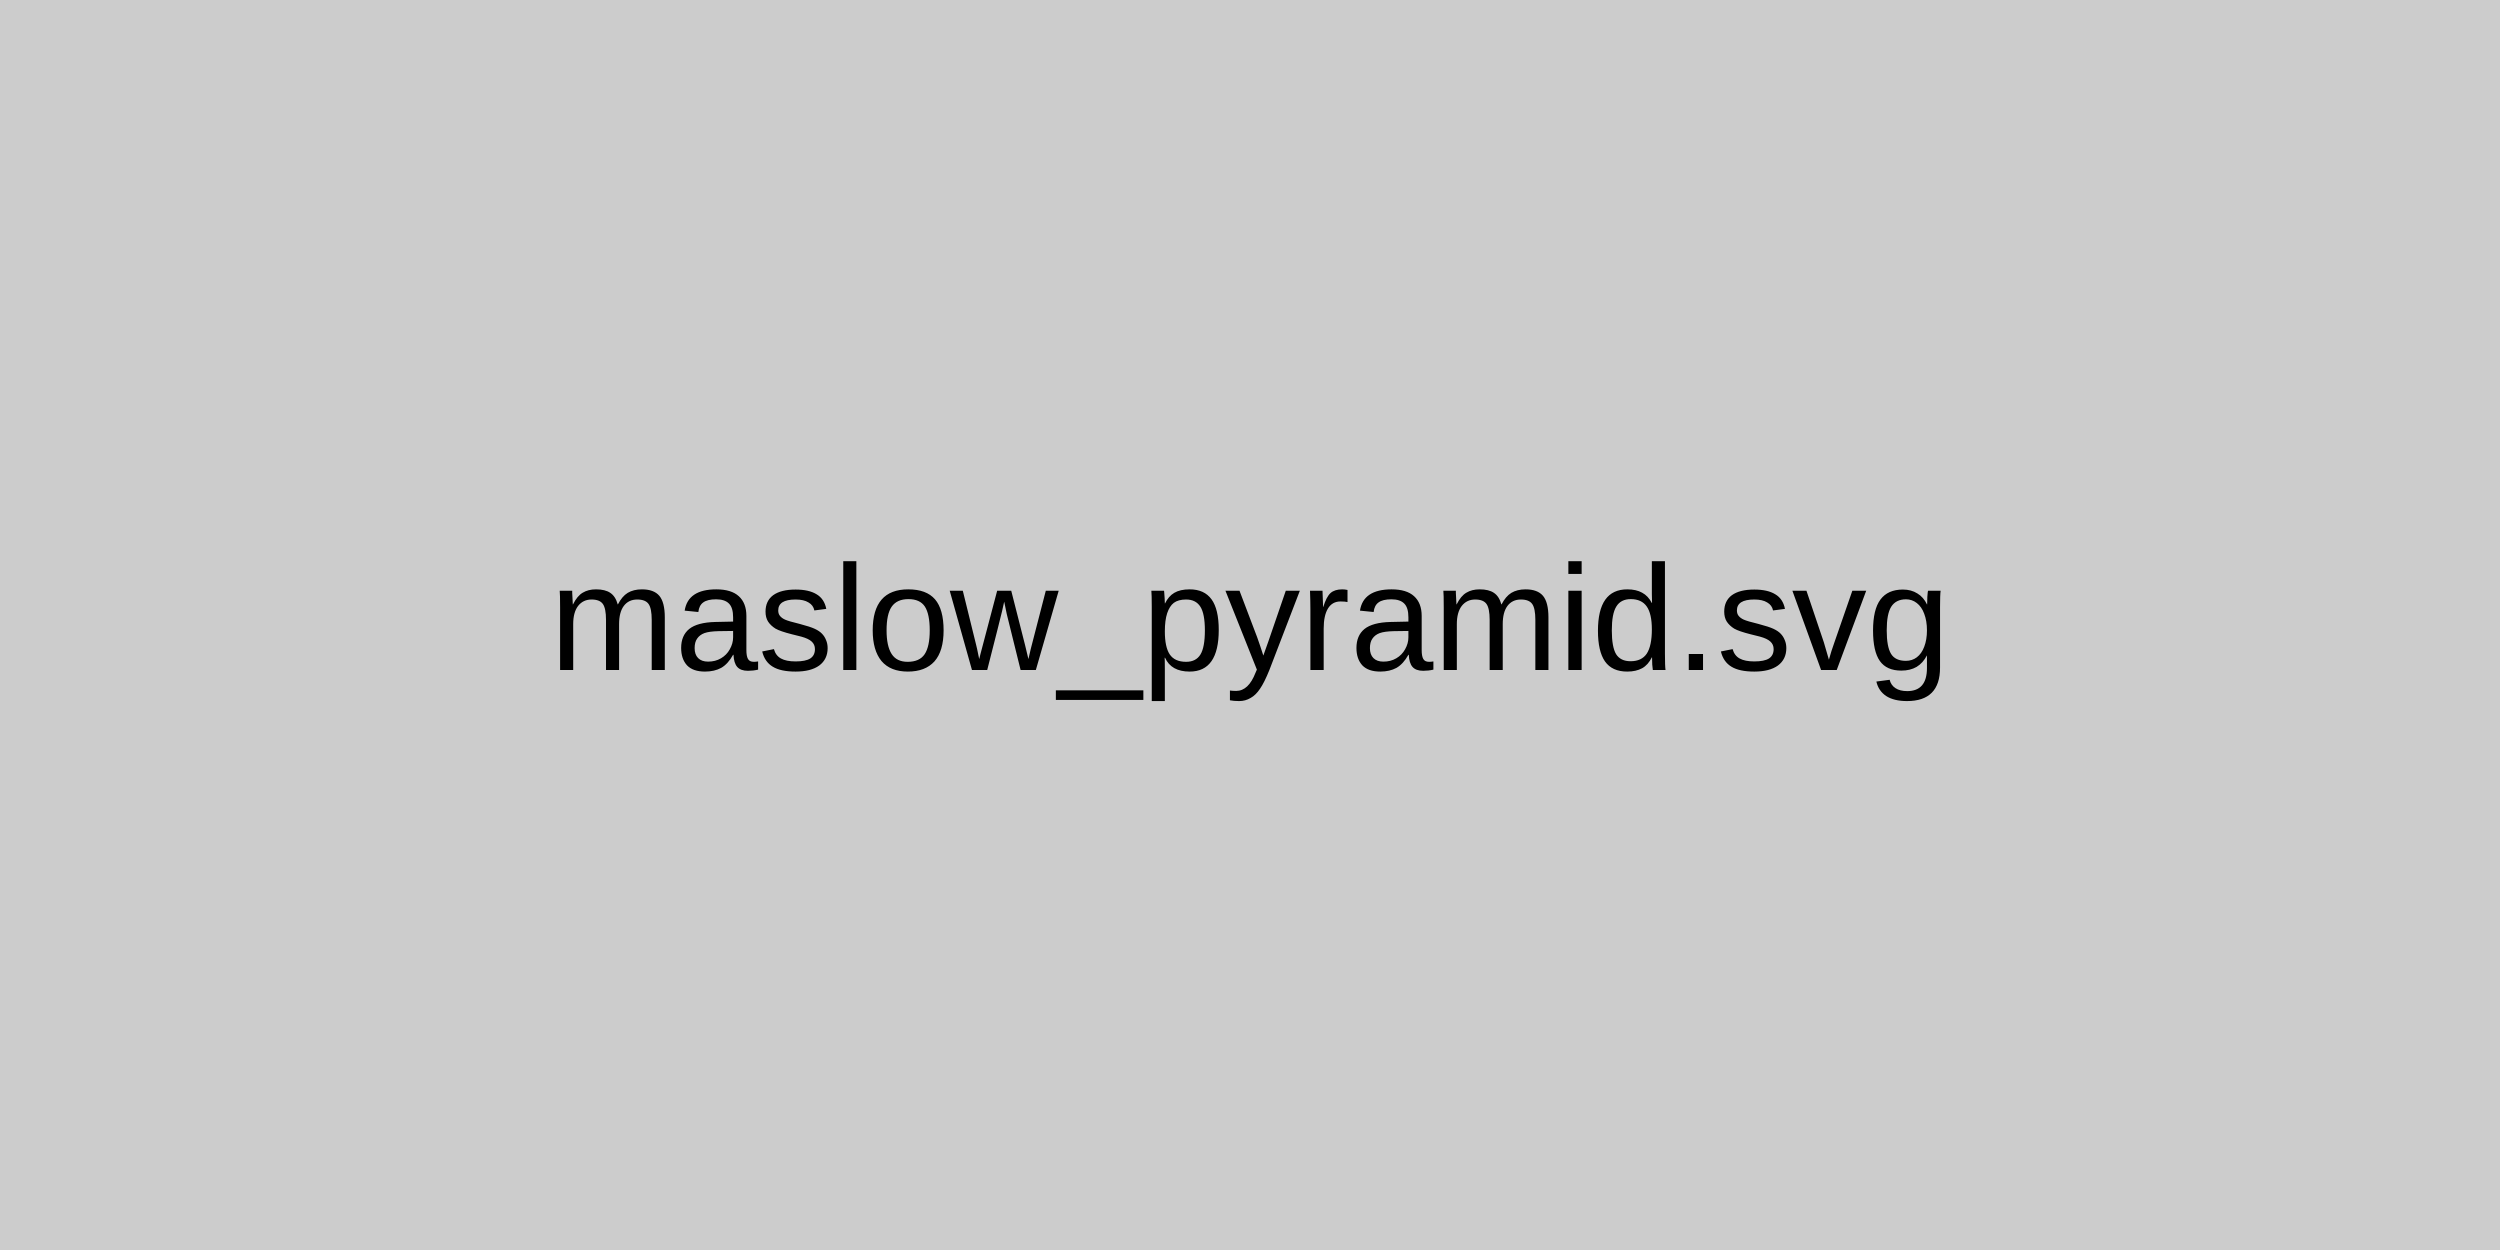
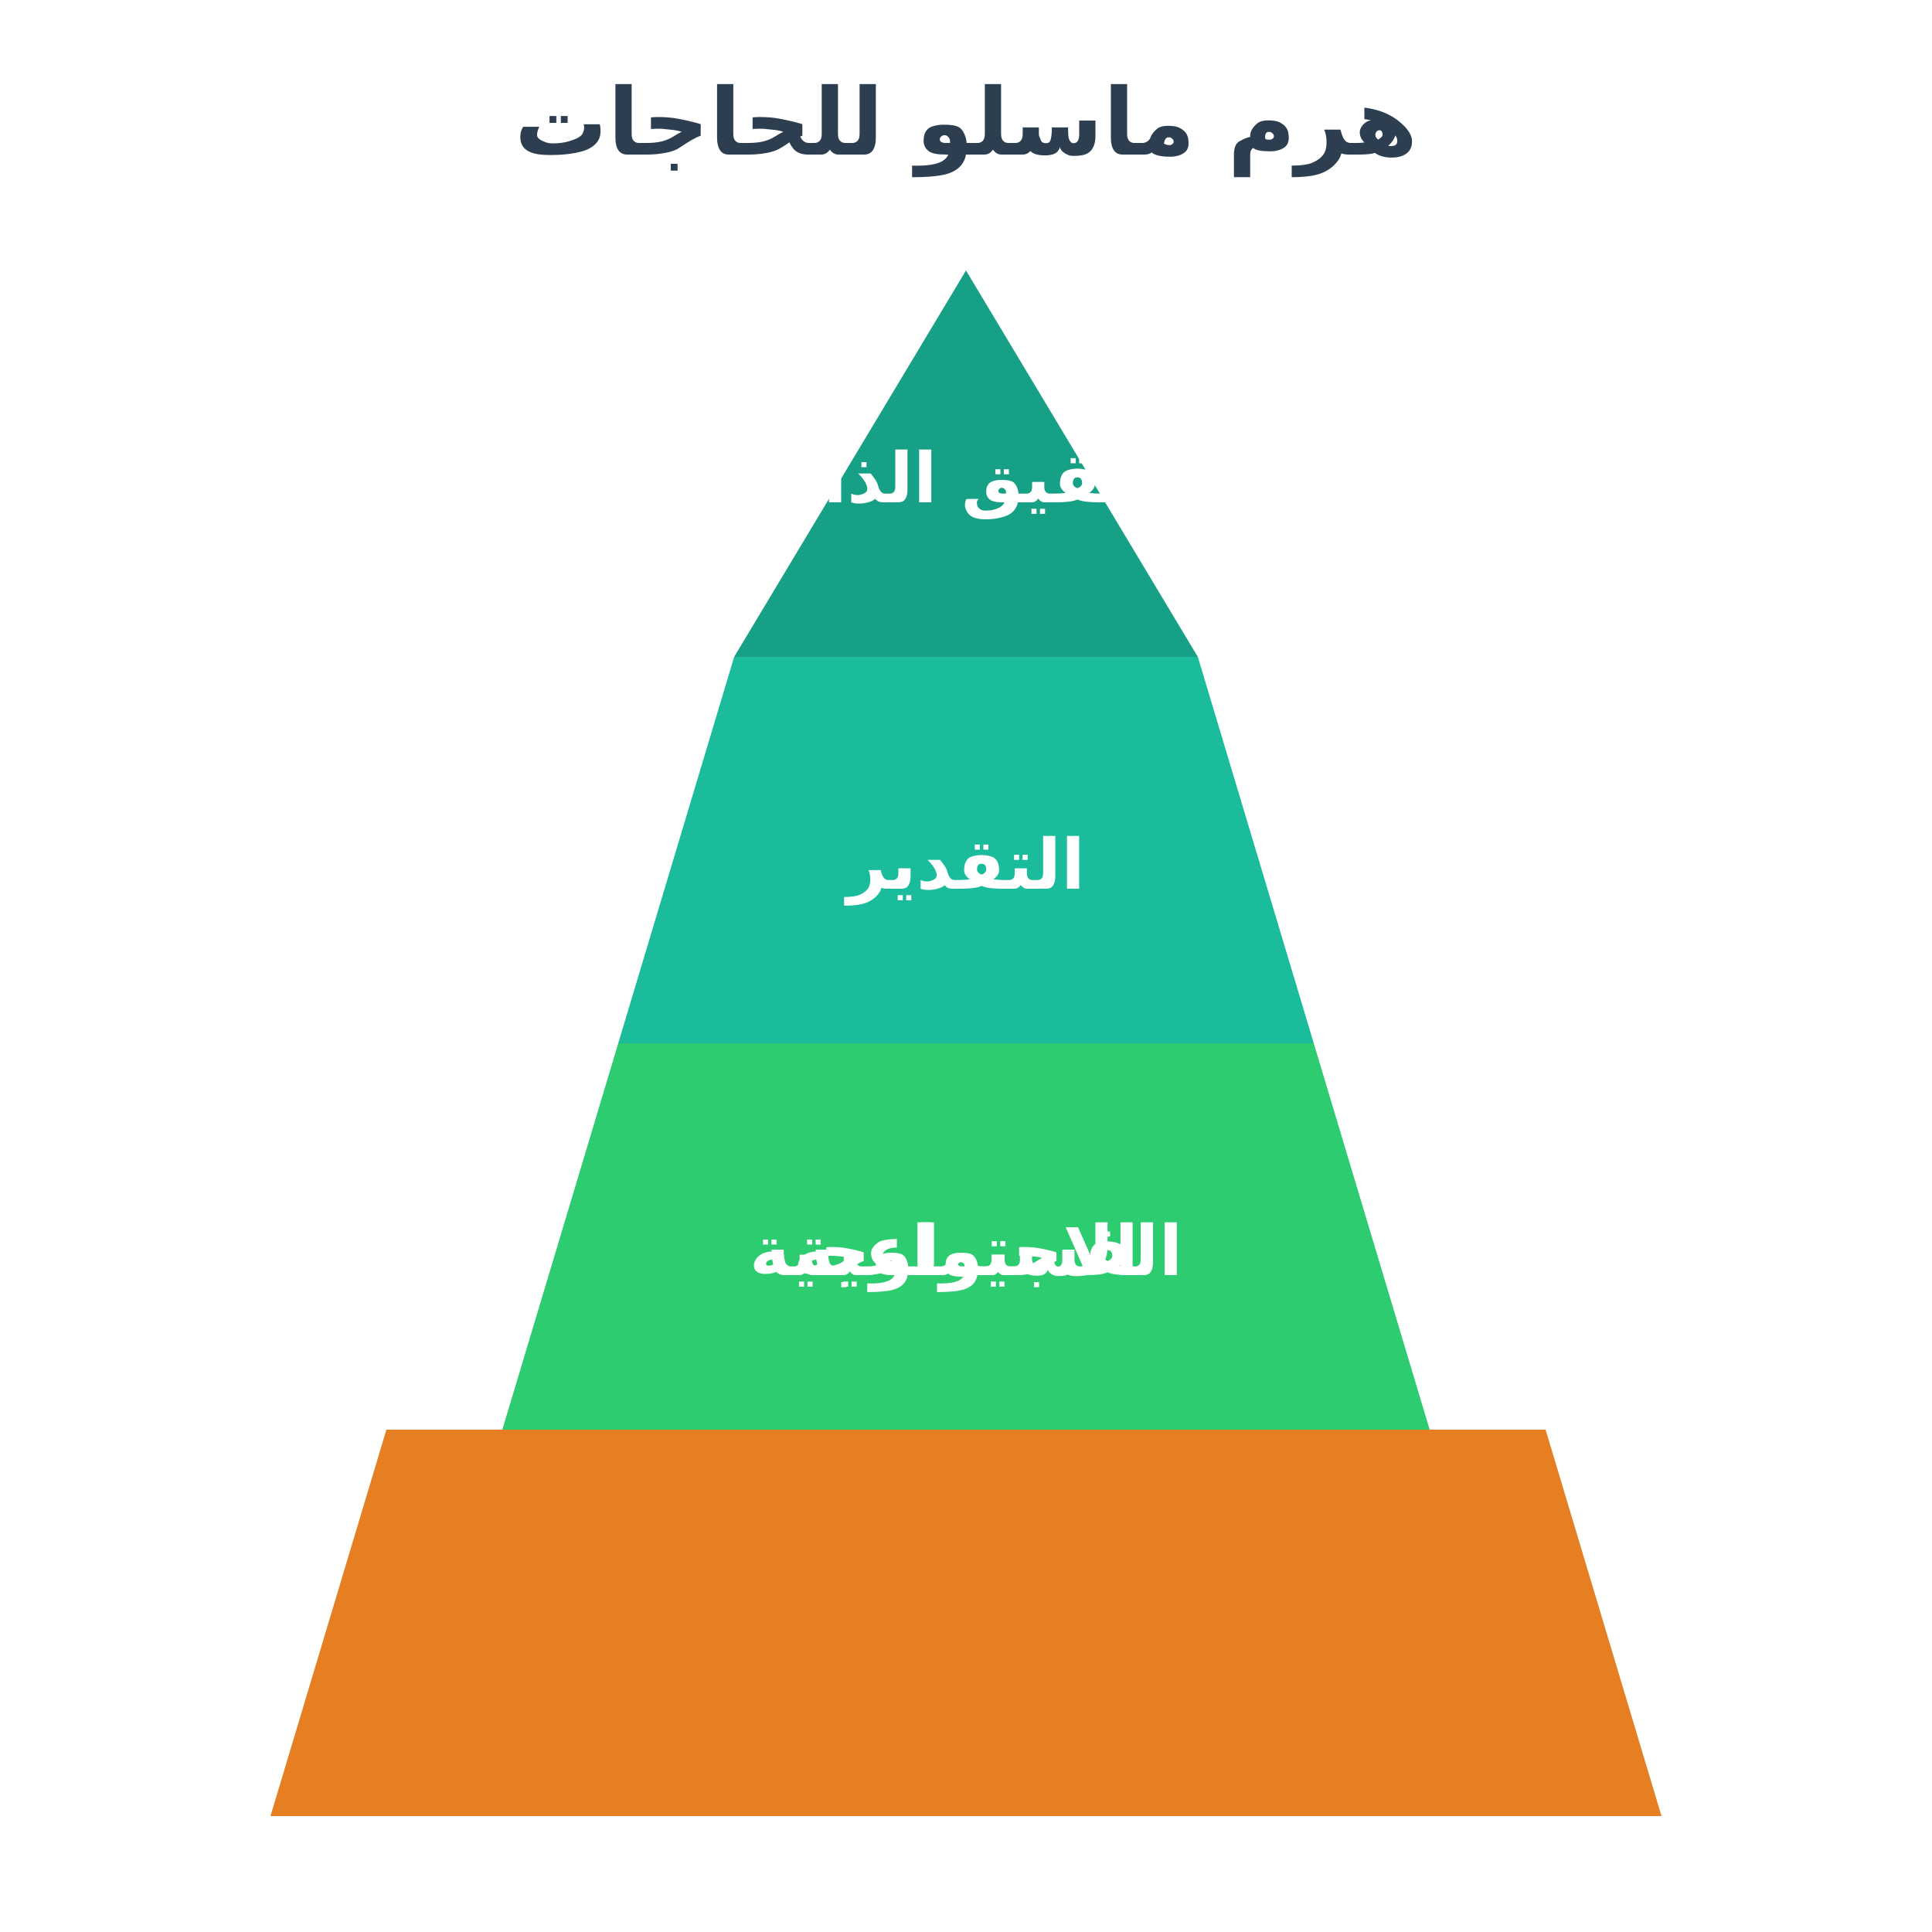
- <svg xmlns="http://www.w3.org/2000/svg" width="200" height="100">
-   <rect width="100%" height="100%" fill="#cccccc" />
-   <text x="50%" y="50%" font-family="Arial" font-size="12" fill="black" text-anchor="middle" dy=".3em">maslow_pyramid.svg</text>
+ <svg xmlns="http://www.w3.org/2000/svg" width="500" height="500" viewBox="0 0 500 500" font-family="sans-serif">
+   <defs>
+     <style>
+             .title { font-size: 24px; font-weight: bold; text-anchor: middle; fill: #2c3e50; }
+             .level-text { font-size: 18px; text-anchor: middle; fill: #ffffff; font-weight: bold; }
+         </style>
+   </defs>
+   <rect width="500" height="500" fill="#ffffff" />
+   <text x="250" y="40" class="title">هرم ماسلو للحاجات</text>
+   <polygon points="250,70 310,170 190,170" fill="#16a085" />
+   <text x="250" y="130" class="level-text">تحقيق الذات</text>
+   <polygon points="310,170 190,170 160,270 340,270" fill="#1abc9c" />
+   <text x="250" y="230" class="level-text">التقدير</text>
+   <polygon points="160,270 340,270 370,370 130,370" fill="#2ecc71" />
+   <text x="250" y="330" class="level-text">الاجتماعية</text>
+   <polygon points="130,370 370,370 400,470 100,470" fill="#f1c40f" />
+   <text x="250" y="430" class="level-text">الأمان</text>
+   <polygon points="100,470 400,470 430,570 70,570" fill="#e67e22" transform="translate(0, -100)" />
+   <text x="250" y="430" class="level-text" transform="translate(0, -100)">الفسيولوجية</text>
</svg>
